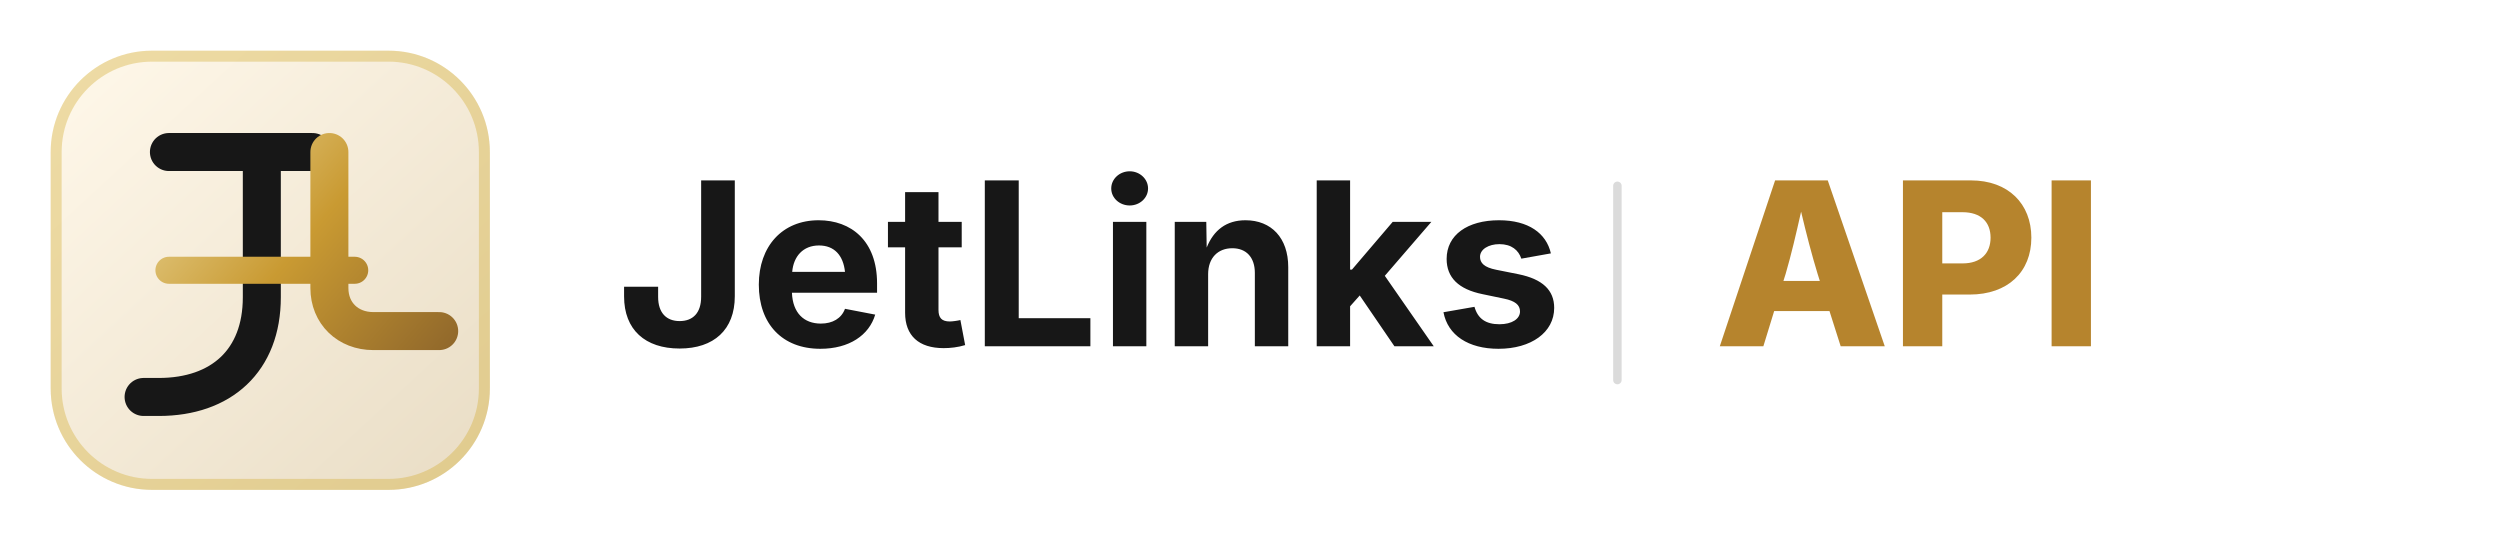
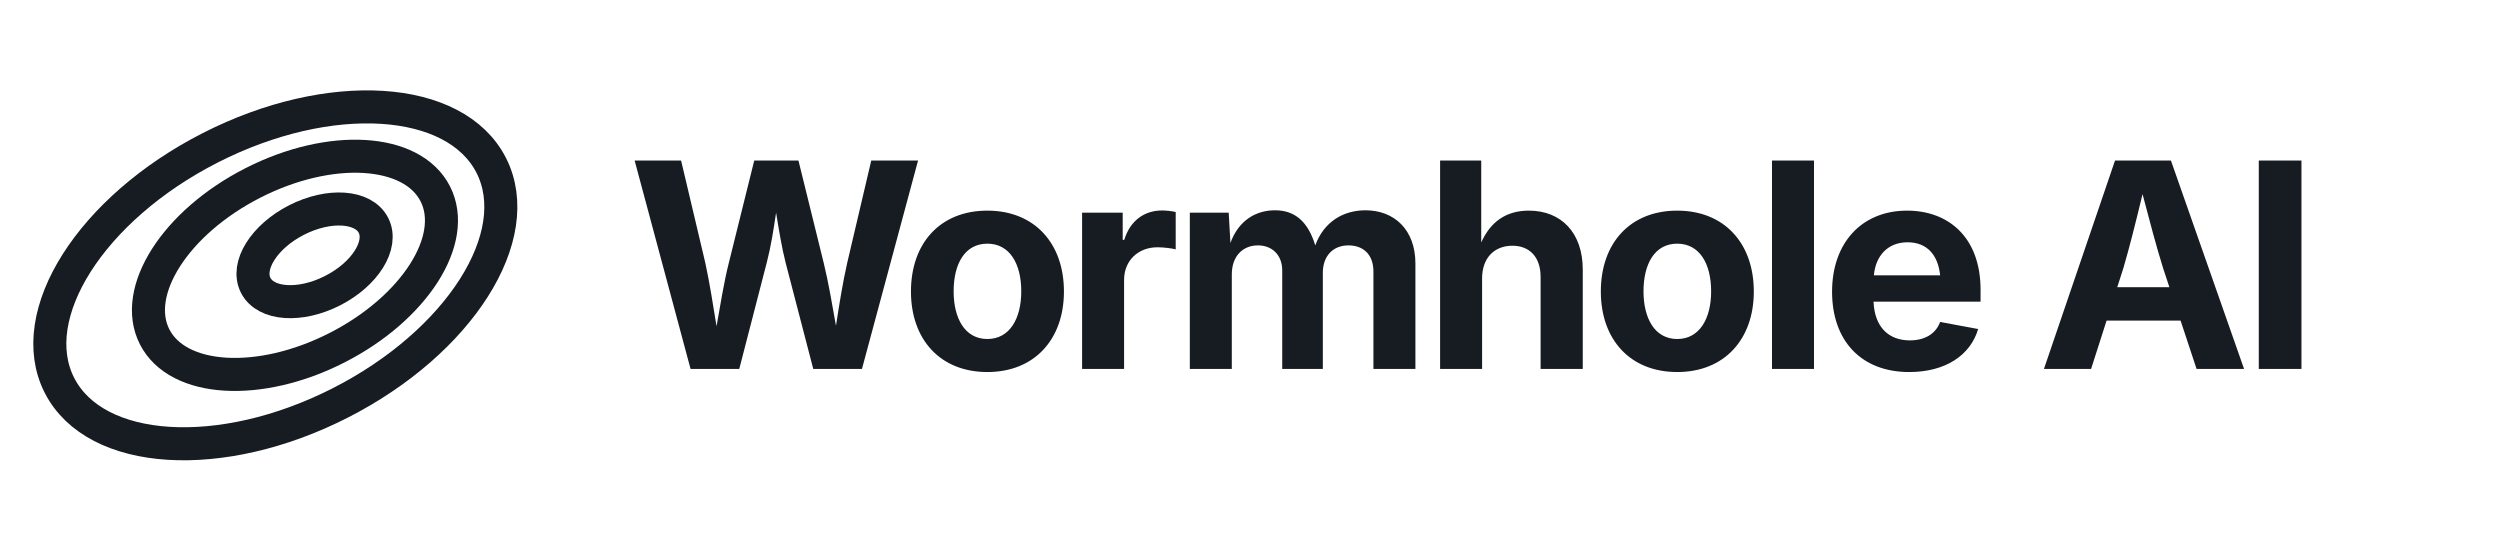
- <svg xmlns="http://www.w3.org/2000/svg" viewBox="0 0 296 64" role="img" aria-label="JetLinksAPI">
-   <defs>
-     <linearGradient id="mark-paper" x1="8" y1="6" x2="56" y2="58" gradientUnits="userSpaceOnUse">
-       <stop stop-color="#FFF8EA" />
-       <stop offset="1" stop-color="#E9DDC5" />
-     </linearGradient>
-     <linearGradient id="mark-gold" x1="18" y1="18" x2="52" y2="47" gradientUnits="userSpaceOnUse">
-       <stop stop-color="#E8D494" />
-       <stop offset="0.46" stop-color="#C99A32" />
-       <stop offset="1" stop-color="#8A622A" />
-     </linearGradient>
-   </defs>
-   <g>
-     <rect x="6" y="6" width="52" height="52" rx="12" fill="url(#mark-paper)" />
-     <rect x="6.65" y="6.65" width="50.7" height="50.7" rx="11.35" fill="none" stroke="#D4AF37" stroke-opacity="0.38" stroke-width="1.3" />
-     <path d="M20 18h17" fill="none" stroke="#171717" stroke-width="4.5" stroke-linecap="round" />
-     <path d="M31 18v17.2C31 42.7 26.2 47 18.8 47H17" fill="none" stroke="#171717" stroke-width="4.5" stroke-linecap="round" stroke-linejoin="round" />
-     <path d="M39 18v16.1c0 3 2.2 5.1 5.2 5.1H52" fill="none" stroke="url(#mark-gold)" stroke-width="4.5" stroke-linecap="round" stroke-linejoin="round" />
-     <path d="M20 32h22" fill="none" stroke="url(#mark-gold)" stroke-width="3.2" stroke-linecap="round" />
+ <svg xmlns="http://www.w3.org/2000/svg" viewBox="0 0 227 50" role="img" aria-label="Wormhole AI">
+   <g color="#171c23">
+     <g fill="none" stroke="currentColor" stroke-width="3" transform="rotate(-27 25 25)">
+       <ellipse cx="25" cy="25" rx="22" ry="13" />
+       <ellipse cx="27" cy="25" rx="14.3" ry="8.4" />
+       <ellipse cx="29" cy="25" rx="6" ry="3.6" />
+     </g>
  </g>
-   <text x="73" y="41" fill="#171717" font-family="Inter, ui-sans-serif, system-ui, -apple-system, BlinkMacSystemFont, Segoe UI, sans-serif" font-size="27" font-weight="720" letter-spacing="0">JetLinks</text>
-   <rect x="191" y="21.5" width="1" height="24" rx="0.5" fill="#171717" opacity="0.16" />
-   <text x="203" y="41" fill="#B6842D" font-family="Inter, ui-sans-serif, system-ui, -apple-system, BlinkMacSystemFont, Segoe UI, sans-serif" font-size="27" font-weight="820" letter-spacing="0">API</text>
+   <text x="57" y="33.5" fill="#171c23" font-family="Inter, Arial, sans-serif" font-weight="700" font-size="26" letter-spacing="-1">Wormhole AI</text>
</svg>
